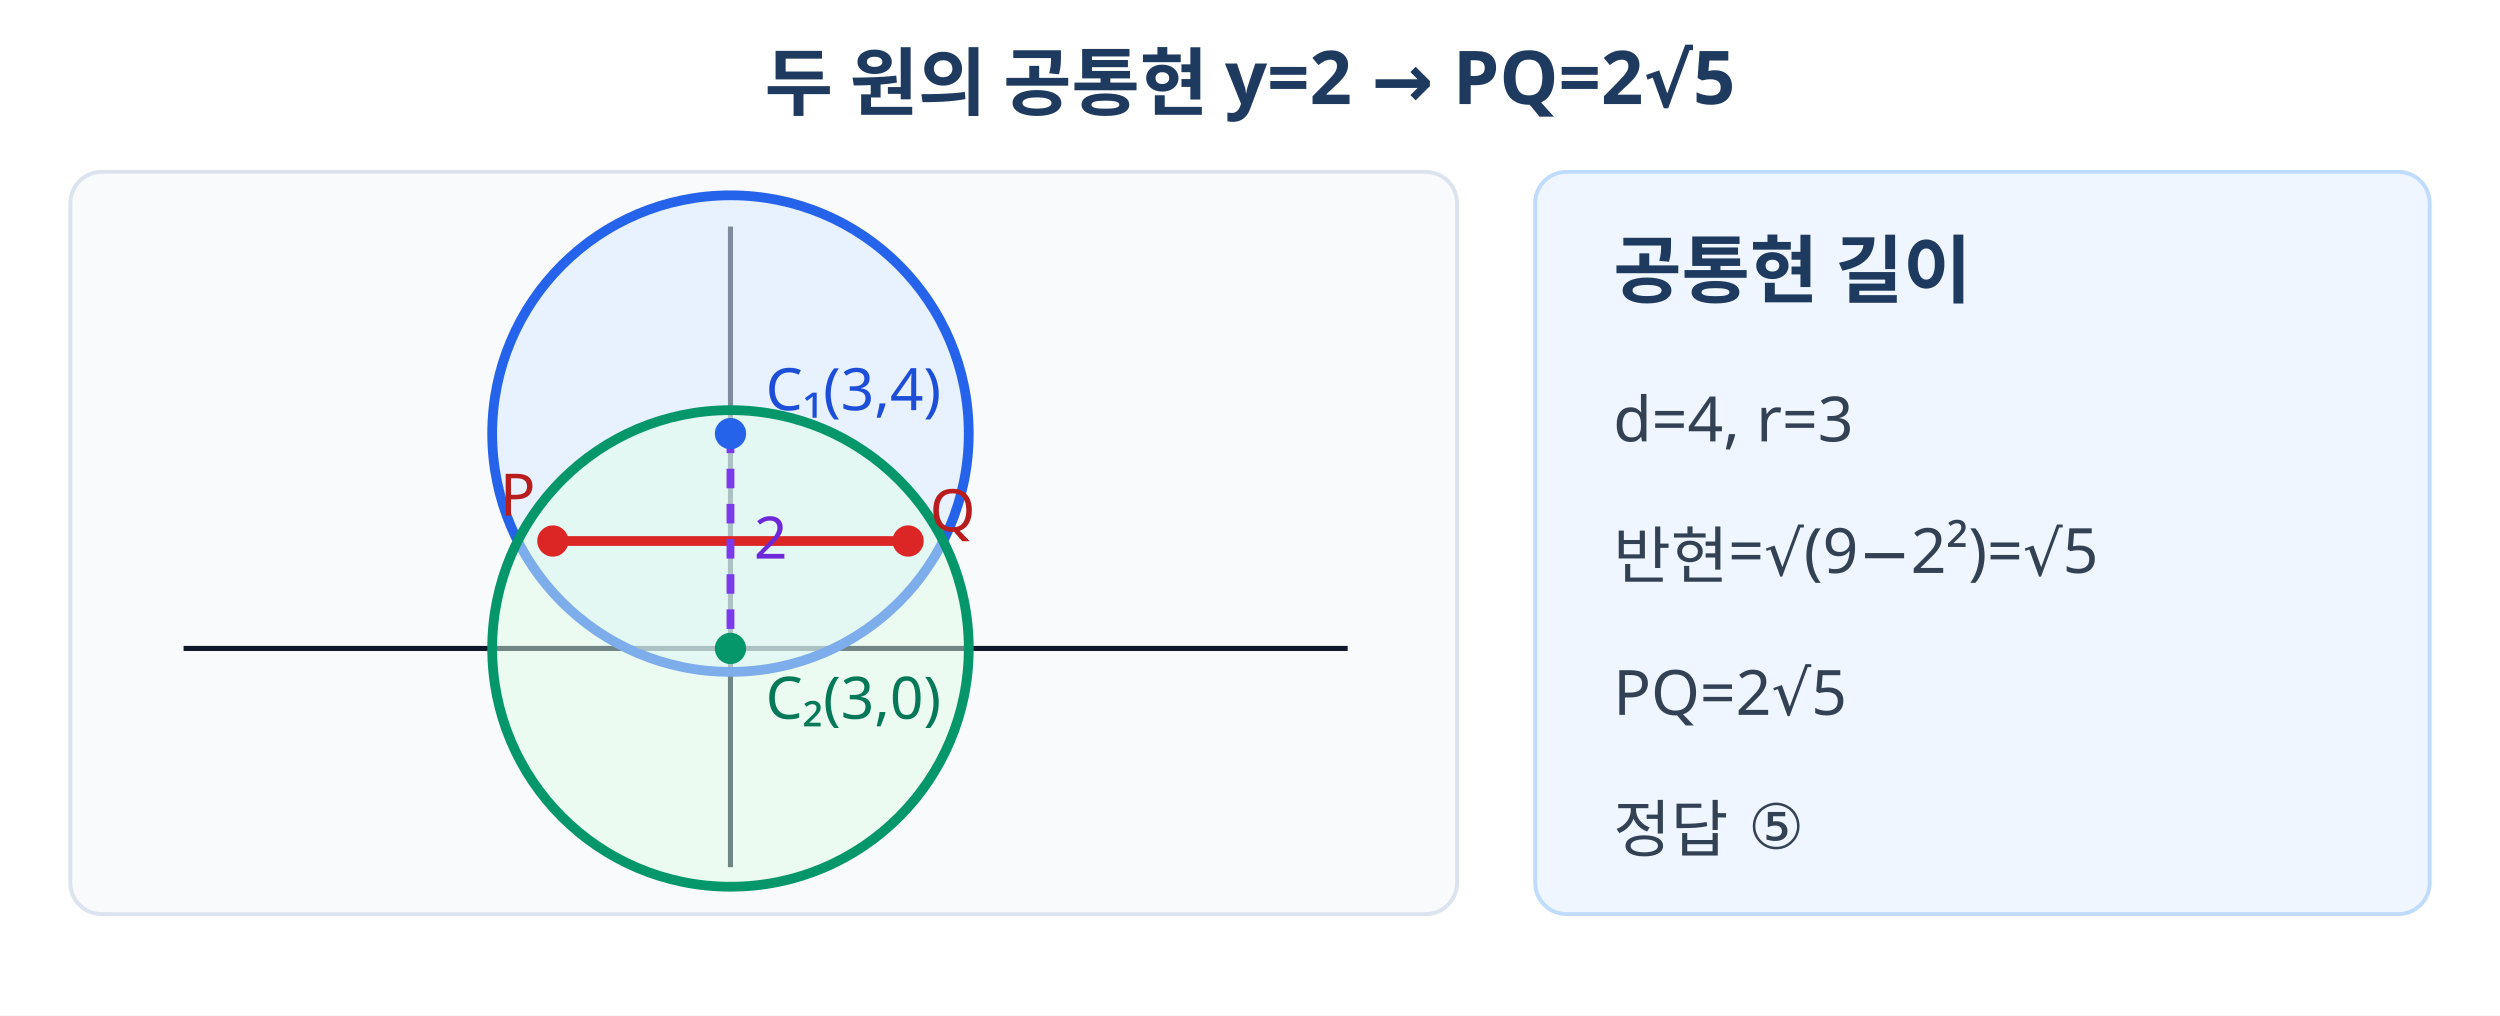
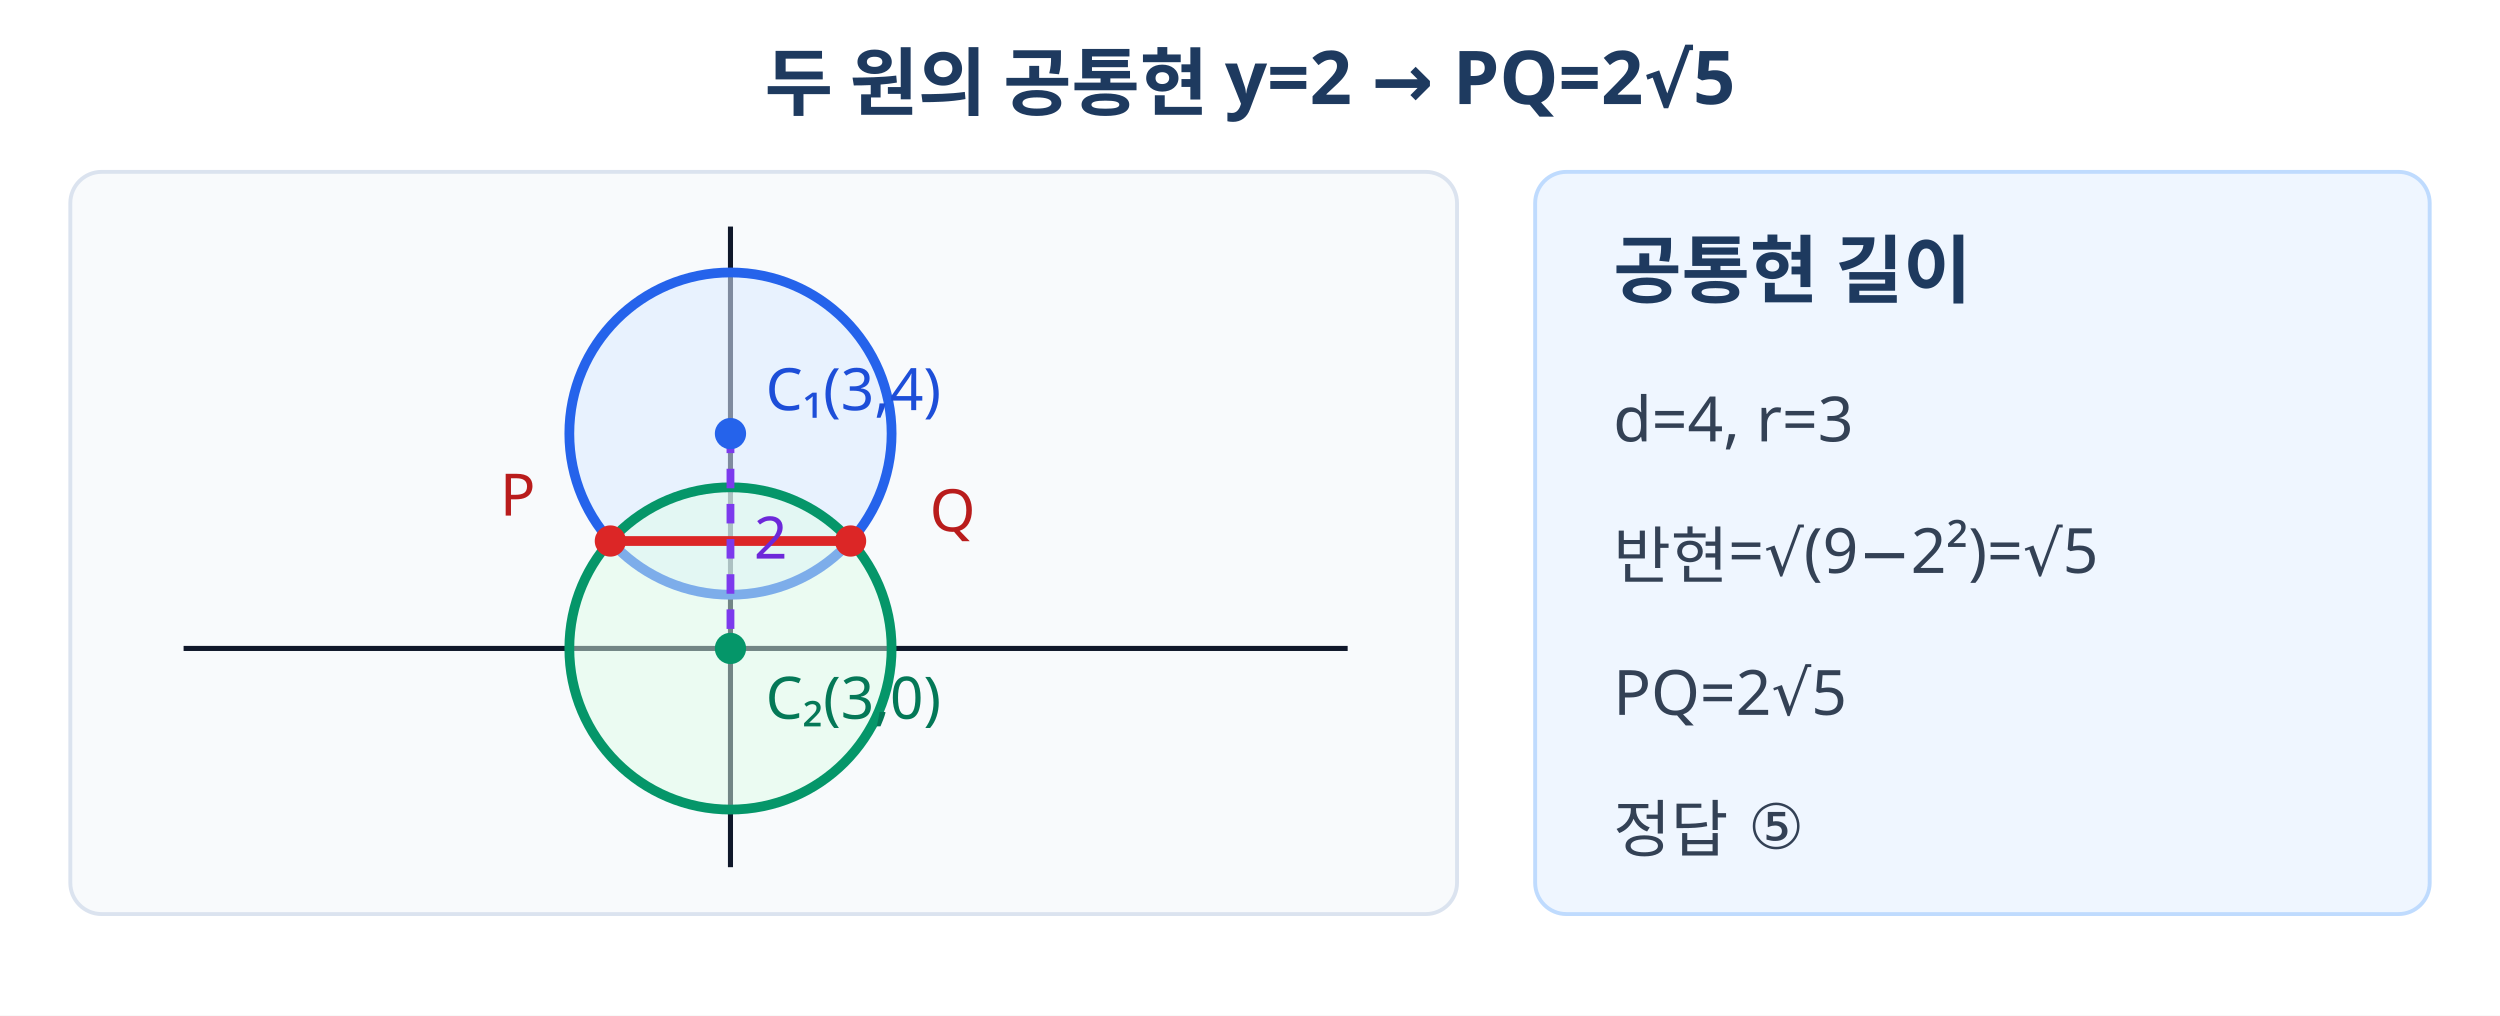
<svg xmlns="http://www.w3.org/2000/svg" viewBox="0 0 640 260" width="640" height="260" preserveAspectRatio="xMidYMid meet" role="img" aria-labelledby="title desc" data-geometry-mode="COORDINATE_GEOMETRY_HYBRID" data-geometry-style-version="AP_GEOMETRY_PRINT_V1_1" data-geometry-preset="GEOMETRY_STANDARD" data-axis-scale-mode="EQUAL_UNIT" data-fact-hash="06384ca7872d1caf35d2d341361fe054651749faf4a0d762f15a36d55de36b4e" data-geometry-fact-hash="06384ca7872d1caf35d2d341361fe054651749faf4a0d762f15a36d55de36b4e" data-visual-provenance="deterministic-python-independent-facts">
  <style>.title{font:700 19px "Noto Sans KR","Malgun Gothic",sans-serif;fill:#1e3a5f}.label{font:15px "Noto Sans KR","Malgun Gothic",sans-serif}.note{font:16px "Noto Sans KR","Malgun Gothic",sans-serif;fill:#334155}</style>
  <rect width="640" height="260" fill="#fff" />
  <text x="320" y="28" text-anchor="middle" class="title">두 원의 공통현 y=2  →  PQ=2√5</text>
  <rect x="18" y="44" width="355" height="190" rx="8" fill="#f8fafc" stroke="#dbe3ef" />
  <line x1="47" y1="166" x2="345" y2="166" stroke="#0f172a" stroke-width="1.3" />
  <line x1="187" y1="222" x2="187" y2="58" stroke="#0f172a" stroke-width="1.3" />
-   <circle data-geometry="circle" data-center-x="3" data-center-y="4" data-radius="3" cx="187" cy="111" r="61" fill="#dbeafe" fill-opacity=".55" stroke="#2563eb" stroke-width="2.5" />
-   <circle data-geometry="circle" data-center-x="3" data-center-y="0" data-radius="3" cx="187" cy="166" r="61" fill="#dcfce7" fill-opacity=".48" stroke="#059669" stroke-width="2.5" />
-   <line data-geometry="line" data-equation="y=2" x1="141.53" y1="138.5" x2="232.47" y2="138.5" stroke="#dc2626" stroke-width="2.5" />
+   <circle data-geometry="circle" data-center-x="3" data-center-y="4" data-radius="3" cx="187" cy="111" r="41.25" fill="#dbeafe" fill-opacity=".55" stroke="#2563eb" stroke-width="2.5" />
+   <circle data-geometry="circle" data-center-x="3" data-center-y="0" data-radius="3" cx="187" cy="166" r="41.25" fill="#dcfce7" fill-opacity=".48" stroke="#059669" stroke-width="2.5" />
+   <line data-geometry="line" data-equation="y=2" x1="156.254" y1="138.5" x2="217.746" y2="138.5" stroke="#dc2626" stroke-width="2.5" />
  <line data-geometry="segment" x1="187" y1="111" x2="187" y2="166" stroke="#7c3aed" stroke-width="2" stroke-dasharray="5 4" />
  <circle data-point-label="C₁(3,4)" data-point-x="3" data-point-y="4" cx="187" cy="111" r="4" fill="#2563eb" />
  <circle data-point-label="C₂(3,0)" data-point-x="3" data-point-y="0" cx="187" cy="166" r="4" fill="#059669" />
-   <circle data-point-label="P(3−√5,2)" data-point-x="0.7639320225" data-point-y="2" cx="141.53" cy="138.5" r="4" fill="#dc2626" />
-   <circle data-point-label="Q(3+√5,2)" data-point-x="5.2360679775" data-point-y="2" cx="232.47" cy="138.5" r="4" fill="#dc2626" />
+   <circle data-point-label="P(3−√5,2)" data-point-x="0.7639320225" data-point-y="2" cx="156.254" cy="138.5" r="4" fill="#dc2626" />
+   <circle data-point-label="Q(3+√5,2)" data-point-x="5.2360679775" data-point-y="2" cx="217.746" cy="138.5" r="4" fill="#dc2626" />
  <text x="196" y="105" class="label" fill="#1d4ed8">C₁(3,4)</text>
  <text x="196" y="184" class="label" fill="#047857">C₂(3,0)</text>
  <text x="128" y="132" class="label" fill="#b91c1c">P</text>
  <text x="238" y="136" class="label" fill="#b91c1c">Q</text>
  <text x="193" y="143" class="label" fill="#6d28d9">2</text>
  <rect x="393" y="44" width="229" height="190" rx="8" fill="#eff6ff" stroke="#bfdbfe" />
  <text x="413" y="76" class="title" font-size="17">공통현 길이</text>
  <text x="413" y="113" class="note">d=4, r=3</text>
  <text x="413" y="148" class="note">반현=√(9−2²)=√5</text>
  <text x="413" y="183" class="note">PQ=2√5</text>
  <text x="413" y="218" class="note" fill="#b91c1c">정답 ⑤</text>
</svg>
